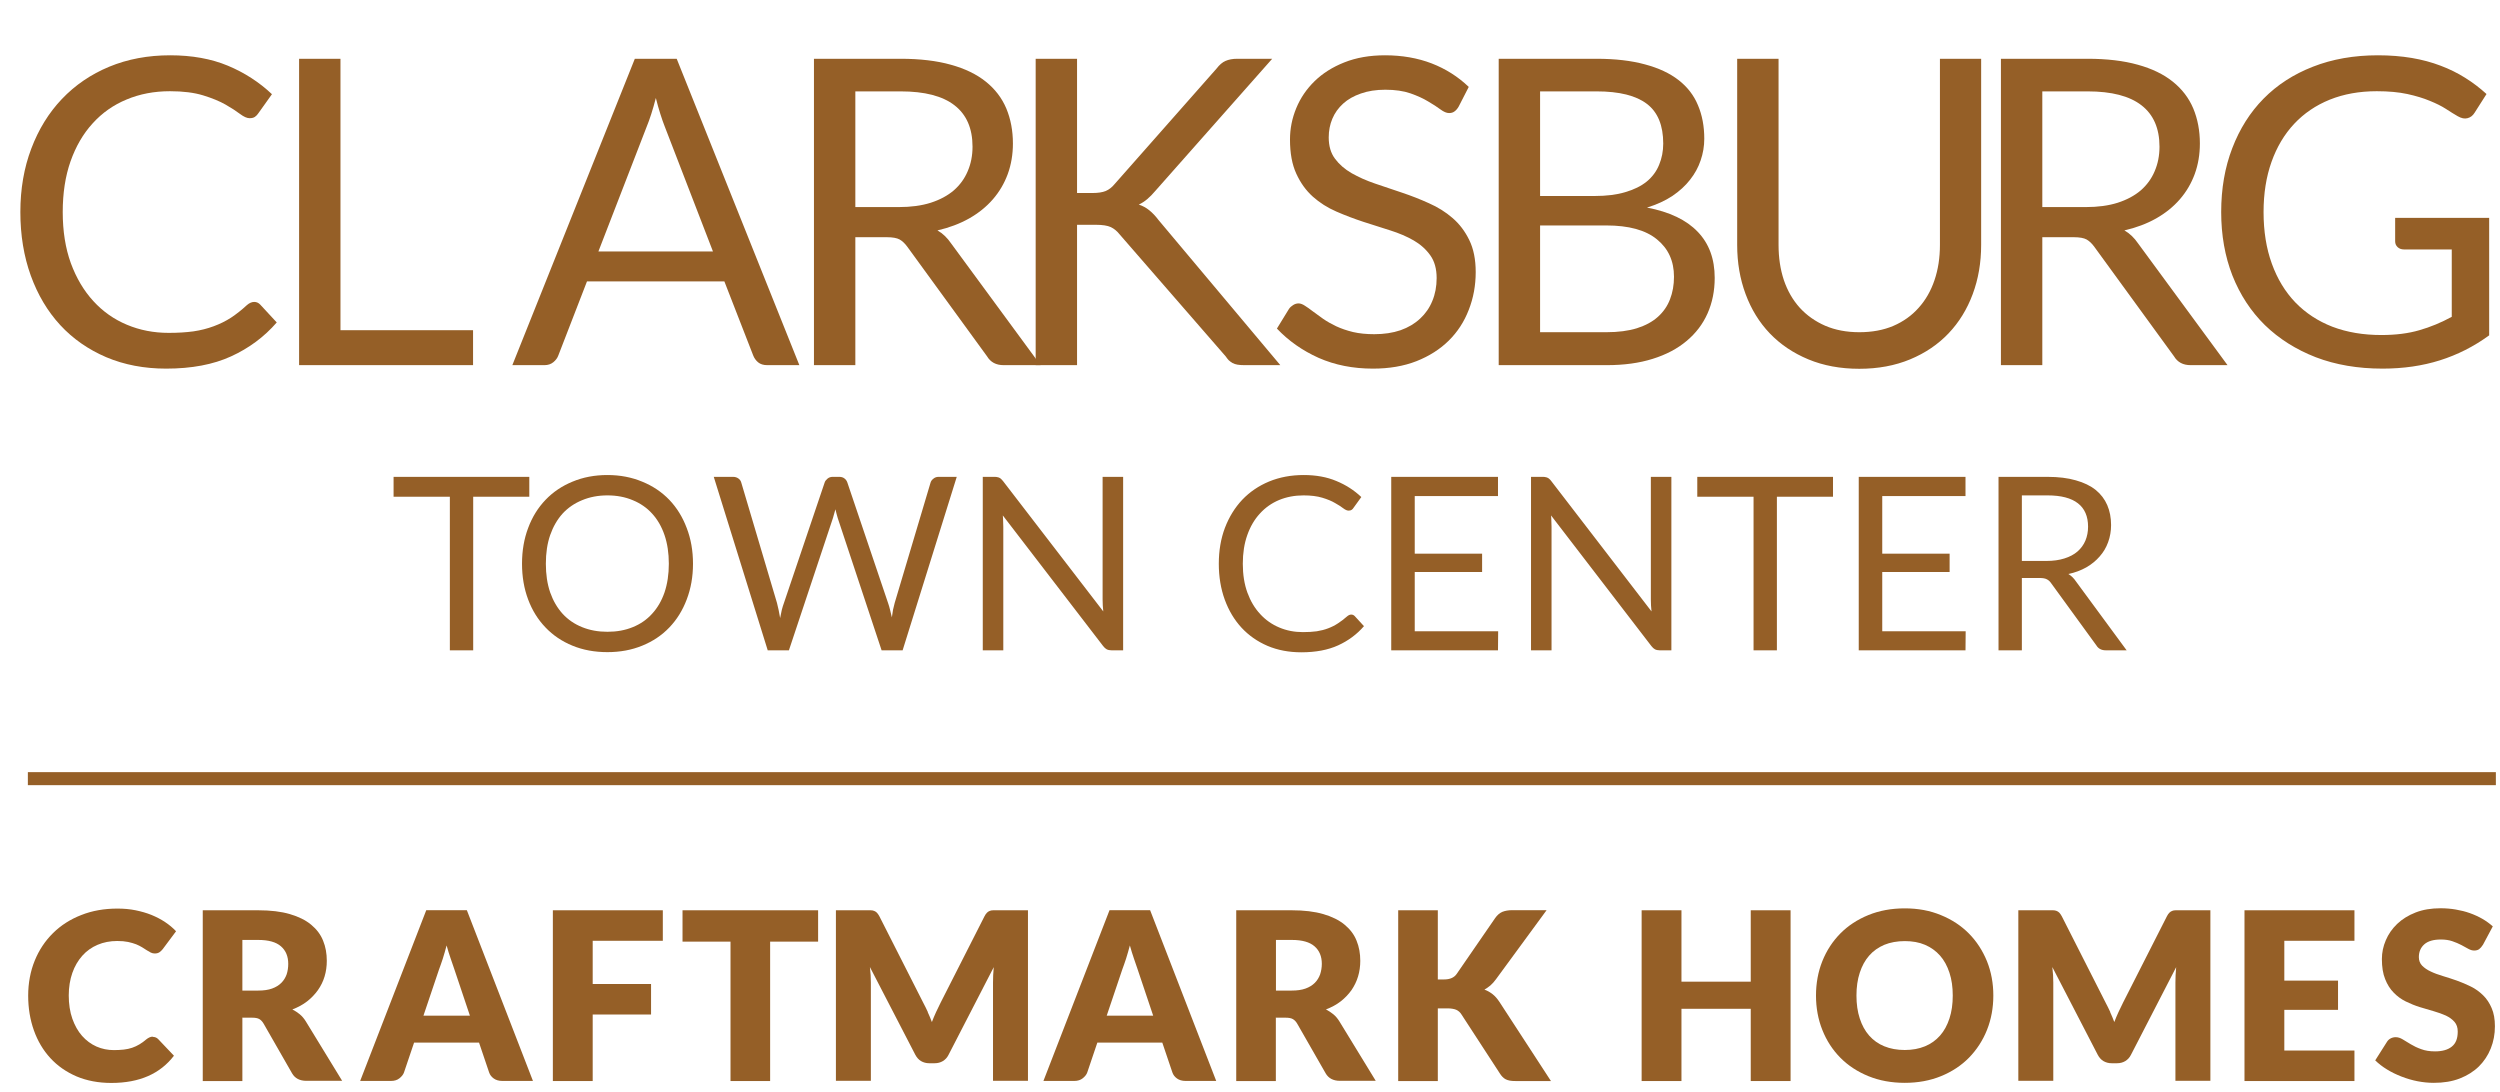
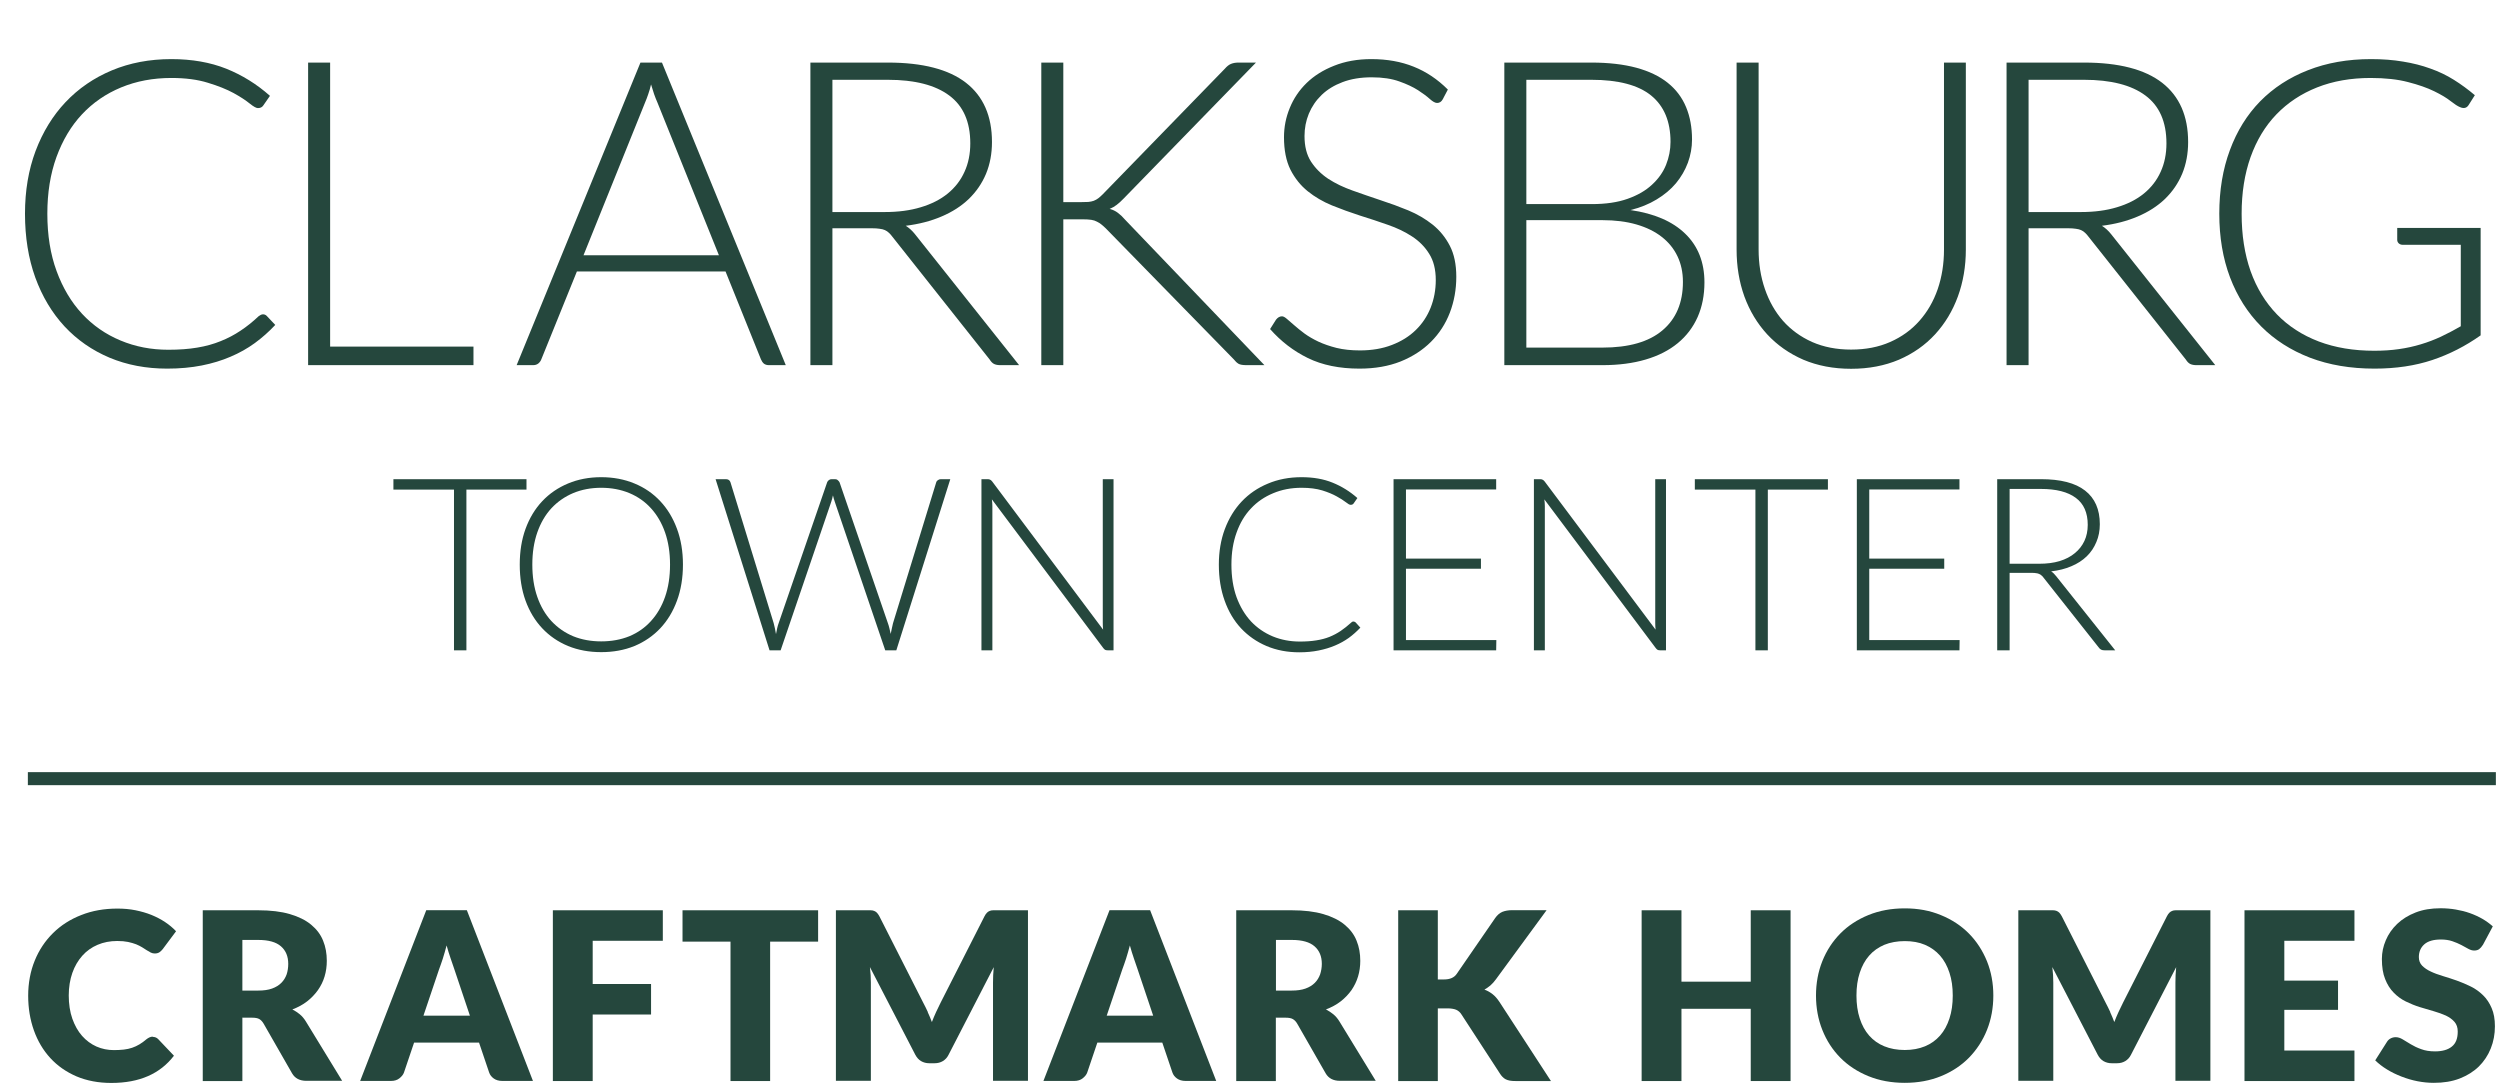
<svg xmlns="http://www.w3.org/2000/svg" id="Layer_1" viewBox="0 0 236 103">
  <defs>
-     <style>.cls-1{letter-spacing:-.06em;}.cls-1,.cls-2{font-size:22.85px;}.cls-1,.cls-2,.cls-3,.cls-4,.cls-5,.cls-6,.cls-7{fill:#955f27;}.cls-1,.cls-2,.cls-4,.cls-5,.cls-6,.cls-7{font-family:Lato-Light, Lato;}.cls-4{letter-spacing:-.06em;}.cls-4,.cls-5,.cls-6,.cls-7{font-size:40.37px;}.cls-5{letter-spacing:-.06em;}.cls-6{letter-spacing:-.08em;}.cls-7{letter-spacing:-.04em;}</style>
+     <style>.cls-1{letter-spacing:-.06em;}.cls-1,.cls-2,.cls-3,.cls-4,.cls-5,.cls-6,.cls-7{fill:#25473d;}.cls-1,.cls-2,.cls-4,.cls-5{font-size:40.37px;}.cls-1,.cls-2,.cls-4,.cls-5,.cls-6,.cls-7{font-family:Lato-Light, Lato;font-weight:300;}.cls-2{letter-spacing:-.06em;}.cls-4{letter-spacing:-.08em;}.cls-5{letter-spacing:-.04em;}.cls-6,.cls-7{font-size:22.85px;}.cls-7{letter-spacing:-.06em;}</style>
  </defs>
  <path class="cls-3" d="M14.42,97.88c.09,0,.18,.02,.27,.05,.09,.03,.17,.09,.25,.17l1.48,1.56c-.65,.85-1.46,1.49-2.44,1.92-.98,.43-2.13,.65-3.47,.65-1.22,0-2.32-.21-3.29-.62-.97-.42-1.79-.99-2.47-1.73-.67-.73-1.19-1.6-1.55-2.61-.36-1.01-.54-2.1-.54-3.28s.21-2.31,.62-3.31c.41-1.01,.99-1.87,1.73-2.6,.74-.73,1.63-1.3,2.66-1.7,1.03-.41,2.17-.61,3.42-.61,.6,0,1.17,.05,1.71,.16,.53,.11,1.03,.25,1.5,.44,.46,.19,.89,.41,1.28,.67,.39,.26,.74,.55,1.04,.87l-1.26,1.69c-.08,.1-.18,.2-.29,.28-.11,.08-.27,.13-.46,.13-.13,0-.26-.03-.38-.09-.12-.06-.24-.13-.38-.22-.13-.08-.28-.18-.44-.28-.16-.1-.35-.19-.56-.28-.22-.08-.47-.16-.76-.22-.29-.06-.63-.09-1.02-.09-.68,0-1.3,.12-1.86,.36-.56,.24-1.04,.58-1.44,1.03-.4,.45-.72,.99-.94,1.62-.22,.63-.34,1.35-.34,2.13s.11,1.56,.34,2.2c.23,.64,.53,1.18,.92,1.62,.39,.44,.84,.77,1.35,1,.52,.23,1.07,.34,1.66,.34,.34,0,.65-.02,.93-.05,.28-.03,.54-.09,.78-.17,.24-.08,.47-.19,.69-.32,.22-.13,.44-.29,.66-.48,.09-.07,.18-.13,.29-.18,.1-.05,.21-.07,.32-.07h0Z" />
  <path class="cls-3" d="M22.88,93.51h1.5c.51,0,.94-.06,1.3-.19,.36-.13,.65-.31,.88-.54,.23-.23,.39-.5,.5-.8,.1-.31,.15-.64,.15-.99,0-.71-.23-1.26-.69-1.66-.46-.4-1.17-.6-2.14-.6h-1.5v4.78h0Zm0,2.58v5.96h-3.74v-16.12h5.24c1.16,0,2.16,.12,2.98,.36,.82,.24,1.49,.57,2.01,1,.52,.43,.9,.93,1.13,1.51,.24,.58,.35,1.22,.35,1.9,0,.52-.07,1.02-.21,1.48-.14,.47-.35,.89-.63,1.29-.28,.39-.62,.75-1.02,1.06-.4,.31-.86,.56-1.39,.76,.25,.13,.48,.28,.7,.46,.22,.18,.41,.41,.57,.67l3.43,5.61h-3.38c-.63,0-1.08-.24-1.35-.71l-2.68-4.68c-.12-.21-.26-.35-.41-.44-.16-.09-.38-.13-.67-.13h-.95Z" />
  <path class="cls-3" d="M39.96,95.88h4.4l-1.48-4.41c-.1-.28-.21-.61-.34-.99-.13-.38-.26-.79-.38-1.23-.12,.45-.24,.87-.36,1.25-.13,.38-.24,.72-.35,1l-1.48,4.39h0Zm10.35,6.16h-2.9c-.32,0-.59-.08-.8-.23-.21-.15-.36-.34-.44-.58l-.95-2.81h-6.13l-.95,2.81c-.07,.21-.22,.39-.43,.56-.21,.17-.48,.25-.79,.25h-2.92l6.24-16.12h3.83l6.24,16.12h0Z" />
  <polygon class="cls-3" points="62.57 85.93 62.57 88.81 55.95 88.81 55.95 92.89 61.46 92.89 61.46 95.77 55.95 95.77 55.95 102.05 52.19 102.05 52.19 85.93 62.57 85.93 62.57 85.93" />
  <polygon class="cls-3" points="77.23 85.93 77.23 88.89 72.7 88.89 72.7 102.05 68.96 102.05 68.96 88.89 64.43 88.89 64.43 85.93 77.23 85.93 77.23 85.93" />
  <path class="cls-3" d="M87.58,95.55c.14,.3,.27,.61,.39,.93,.12-.32,.26-.64,.4-.95,.14-.31,.28-.6,.43-.89l4.14-8.15c.07-.14,.15-.25,.23-.33,.08-.08,.16-.13,.26-.17,.1-.04,.2-.06,.33-.06h3.28v16.1h-3.3v-9.27c0-.45,.02-.94,.07-1.46l-4.27,8.28c-.13,.26-.31,.45-.54,.59-.22,.13-.48,.2-.77,.2h-.51c-.29,0-.54-.07-.77-.2-.22-.13-.4-.33-.54-.59l-4.29-8.29c.03,.26,.05,.51,.07,.77,.01,.25,.02,.49,.02,.7v9.27h-3.3v-16.1h3.28c.12,0,.23,.02,.33,.06,.1,.04,.18,.09,.26,.17,.08,.08,.15,.19,.23,.33l4.15,8.18c.15,.28,.29,.57,.43,.87h0Z" />
  <path class="cls-3" d="M104.46,95.88h4.4l-1.48-4.41c-.1-.28-.21-.61-.34-.99-.13-.38-.26-.79-.38-1.23-.12,.45-.24,.87-.36,1.25-.13,.38-.24,.72-.35,1l-1.48,4.39h0Zm10.35,6.16h-2.9c-.32,0-.59-.08-.8-.23-.21-.15-.36-.34-.44-.58l-.95-2.81h-6.13l-.95,2.81c-.07,.21-.22,.39-.43,.56-.21,.17-.48,.25-.79,.25h-2.92l6.24-16.12h3.83l6.24,16.12h0Z" />
  <path class="cls-3" d="M120.44,93.51h1.5c.51,0,.94-.06,1.3-.19,.36-.13,.65-.31,.88-.54,.23-.23,.39-.5,.5-.8,.1-.31,.16-.64,.16-.99,0-.71-.23-1.26-.69-1.66-.46-.4-1.17-.6-2.14-.6h-1.5v4.78h0Zm0,2.58v5.96h-3.74v-16.12h5.24c1.16,0,2.16,.12,2.98,.36,.82,.24,1.49,.57,2.01,1,.52,.43,.9,.93,1.13,1.51,.24,.58,.35,1.22,.35,1.9,0,.52-.07,1.02-.21,1.48-.14,.47-.35,.89-.62,1.29-.28,.39-.62,.75-1.02,1.06-.4,.31-.86,.56-1.39,.76,.25,.13,.48,.28,.7,.46,.22,.18,.41,.41,.57,.67l3.43,5.61h-3.38c-.63,0-1.08-.24-1.35-.71l-2.68-4.68c-.12-.21-.26-.35-.42-.44-.16-.09-.38-.13-.67-.13h-.95Z" />
  <path class="cls-3" d="M135.72,92.46h.6c.55,0,.95-.17,1.19-.52l3.63-5.27c.2-.29,.43-.48,.68-.59,.25-.1,.57-.16,.93-.16h3.25l-4.78,6.52c-.17,.24-.35,.43-.53,.59-.18,.15-.37,.28-.56,.39,.28,.1,.54,.25,.77,.43,.23,.18,.44,.42,.64,.72l4.87,7.48h-3.34c-.21,0-.4-.01-.55-.04-.15-.03-.28-.07-.39-.13-.11-.06-.21-.13-.29-.22-.08-.08-.16-.18-.23-.29l-3.65-5.61c-.13-.21-.3-.35-.5-.44-.2-.08-.48-.13-.82-.13h-.91v6.86h-3.74v-16.12h3.74v6.53h0Z" />
  <polygon class="cls-3" points="169.03 102.05 165.27 102.05 165.27 95.23 158.73 95.23 158.73 102.05 154.97 102.05 154.97 85.93 158.73 85.93 158.73 92.67 165.27 92.67 165.27 85.93 169.03 85.93 169.03 102.05 169.03 102.05" />
  <path class="cls-3" d="M184.34,93.98c0-.8-.1-1.51-.31-2.15-.21-.64-.5-1.18-.89-1.62-.39-.44-.86-.78-1.42-1.02-.56-.24-1.2-.35-1.91-.35s-1.37,.12-1.93,.35c-.56,.24-1.04,.57-1.43,1.02-.39,.44-.68,.98-.89,1.62-.21,.64-.31,1.35-.31,2.15s.1,1.52,.31,2.16c.21,.64,.5,1.18,.89,1.62,.39,.44,.86,.78,1.43,1.01,.56,.23,1.21,.35,1.93,.35s1.35-.12,1.91-.35c.56-.23,1.03-.57,1.42-1.01,.39-.44,.68-.98,.89-1.62,.21-.64,.31-1.36,.31-2.16h0Zm3.83,0c0,1.16-.2,2.25-.6,3.25-.4,1-.97,1.87-1.7,2.62-.73,.74-1.61,1.32-2.64,1.74-1.03,.42-2.17,.63-3.42,.63s-2.4-.21-3.43-.63c-1.03-.42-1.92-1-2.65-1.74-.73-.74-1.3-1.61-1.7-2.62-.4-1-.6-2.09-.6-3.25s.2-2.25,.6-3.25c.4-1,.97-1.87,1.7-2.61,.73-.74,1.62-1.32,2.65-1.74,1.03-.42,2.17-.63,3.43-.63s2.39,.21,3.42,.64c1.03,.42,1.91,1,2.64,1.74,.73,.74,1.29,1.61,1.7,2.61,.4,1,.6,2.08,.6,3.24h0Z" />
  <path class="cls-3" d="M199.2,95.55c.14,.3,.27,.61,.39,.93,.12-.32,.26-.64,.4-.95,.14-.31,.28-.6,.43-.89l4.14-8.15c.07-.14,.15-.25,.23-.33,.08-.08,.16-.13,.26-.17,.1-.04,.2-.06,.33-.06h3.28v16.1h-3.3v-9.27c0-.45,.02-.94,.07-1.46l-4.27,8.28c-.13,.26-.31,.45-.54,.59-.22,.13-.48,.2-.77,.2h-.51c-.29,0-.54-.07-.77-.2-.22-.13-.4-.33-.54-.59l-4.29-8.29c.03,.26,.05,.51,.07,.77,.01,.25,.02,.49,.02,.7v9.27h-3.3v-16.1h3.28c.12,0,.23,.02,.33,.06,.1,.04,.18,.09,.26,.17,.08,.08,.15,.19,.23,.33l4.15,8.18c.15,.28,.29,.57,.43,.87h0Z" />
  <polygon class="cls-3" points="222.26 85.93 222.26 88.81 215.64 88.81 215.64 92.57 220.71 92.57 220.71 95.33 215.64 95.33 215.64 99.17 222.26 99.17 222.26 102.05 211.88 102.05 211.88 85.93 222.26 85.93 222.26 85.93" />
  <path class="cls-3" d="M234.38,89.2c-.11,.18-.23,.31-.35,.4-.12,.09-.28,.13-.47,.13-.17,0-.35-.05-.55-.16-.2-.11-.42-.23-.66-.36-.25-.13-.53-.25-.85-.36-.32-.11-.68-.16-1.08-.16-.7,0-1.22,.15-1.56,.45-.34,.3-.52,.7-.52,1.21,0,.32,.1,.59,.31,.81,.21,.21,.48,.4,.81,.55,.33,.16,.72,.3,1.15,.43,.43,.13,.87,.27,1.32,.43,.45,.16,.89,.35,1.32,.56,.43,.21,.81,.49,1.15,.82,.34,.33,.61,.74,.81,1.21,.21,.48,.31,1.05,.31,1.72,0,.75-.13,1.44-.39,2.09-.26,.65-.63,1.21-1.12,1.7-.49,.48-1.1,.86-1.81,1.14-.72,.28-1.53,.41-2.45,.41-.5,0-1.01-.05-1.53-.15-.52-.1-1.02-.25-1.51-.44-.49-.19-.95-.41-1.37-.67-.43-.26-.8-.55-1.12-.86l1.11-1.75c.08-.13,.19-.24,.34-.32,.15-.08,.31-.12,.48-.12,.22,0,.44,.07,.67,.21,.23,.14,.48,.3,.76,.46,.28,.17,.61,.33,.98,.46,.37,.14,.8,.21,1.31,.21,.68,0,1.21-.15,1.58-.45,.38-.3,.56-.77,.56-1.42,0-.38-.1-.68-.31-.92-.21-.24-.48-.43-.81-.59-.34-.15-.72-.29-1.14-.41-.43-.12-.87-.25-1.32-.39-.45-.14-.89-.32-1.32-.53-.43-.21-.81-.49-1.14-.83-.34-.34-.61-.77-.81-1.28-.21-.51-.31-1.15-.31-1.9,0-.6,.12-1.19,.37-1.77,.24-.57,.6-1.09,1.07-1.54,.47-.45,1.05-.81,1.74-1.08,.69-.27,1.47-.4,2.36-.4,.49,0,.98,.04,1.44,.12,.47,.08,.91,.19,1.33,.34,.42,.15,.81,.33,1.18,.54,.36,.21,.69,.45,.98,.71l-.93,1.74h0Z" />
  <polygon class="cls-3" points="235.61 74.12 2.63 74.12 2.63 72.89 235.61 72.89 235.61 74.12 235.61 74.12" />
-   <text class="cls-4" transform="translate(0 34.47)">
+   <text class="cls-1" transform="translate(0 34.47)">
    <tspan x="0" y="0">CL</tspan>
  </text>
-   <text class="cls-4" transform="translate(48.24 34.47)">
+   <text class="cls-1" transform="translate(48.24 34.47)">
    <tspan x="0" y="0">AR</tspan>
  </text>
-   <text class="cls-7" transform="translate(94.08 34.47)">
+   <text class="cls-5" transform="translate(94.08 34.47)">
    <tspan x="0" y="0">KS</tspan>
  </text>
-   <text class="cls-6" transform="translate(137.79 34.47)">
+   <text class="cls-4" transform="translate(137.79 34.47)">
    <tspan x="0" y="0">BU</tspan>
  </text>
-   <text class="cls-5" transform="translate(185.2 34.47)">
+   <text class="cls-2" transform="translate(185.2 34.47)">
    <tspan x="0" y="0">RG</tspan>
  </text>
-   <text class="cls-1" transform="translate(36.81 61.39)">
+   <text class="cls-7" transform="translate(36.81 61.39)">
    <tspan x="0" y="0">TO</tspan>
  </text>
-   <text class="cls-2" transform="translate(67.02 61.39)">
+   <text class="cls-6" transform="translate(67.02 61.39)">
    <tspan x="0" y="0">WN CENTER</tspan>
  </text>
</svg>
